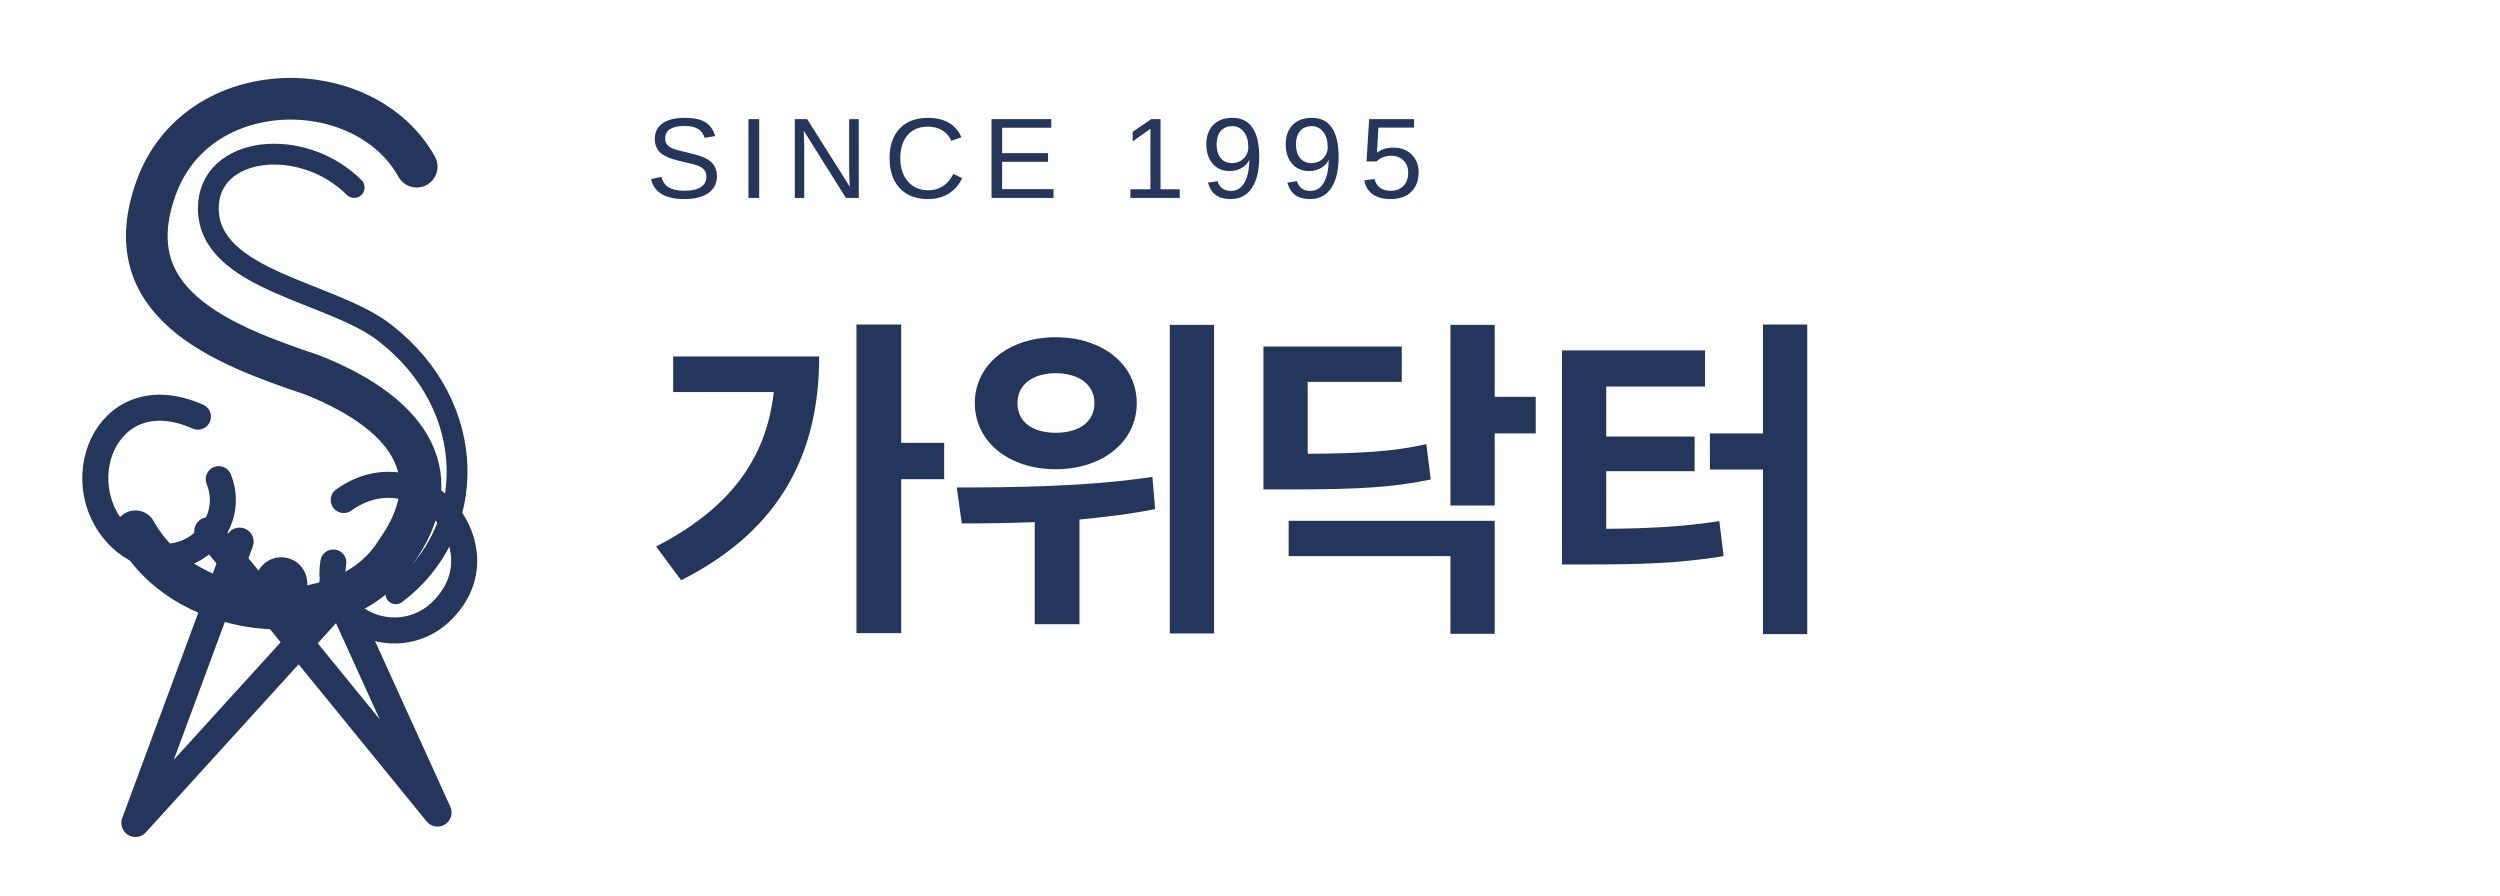
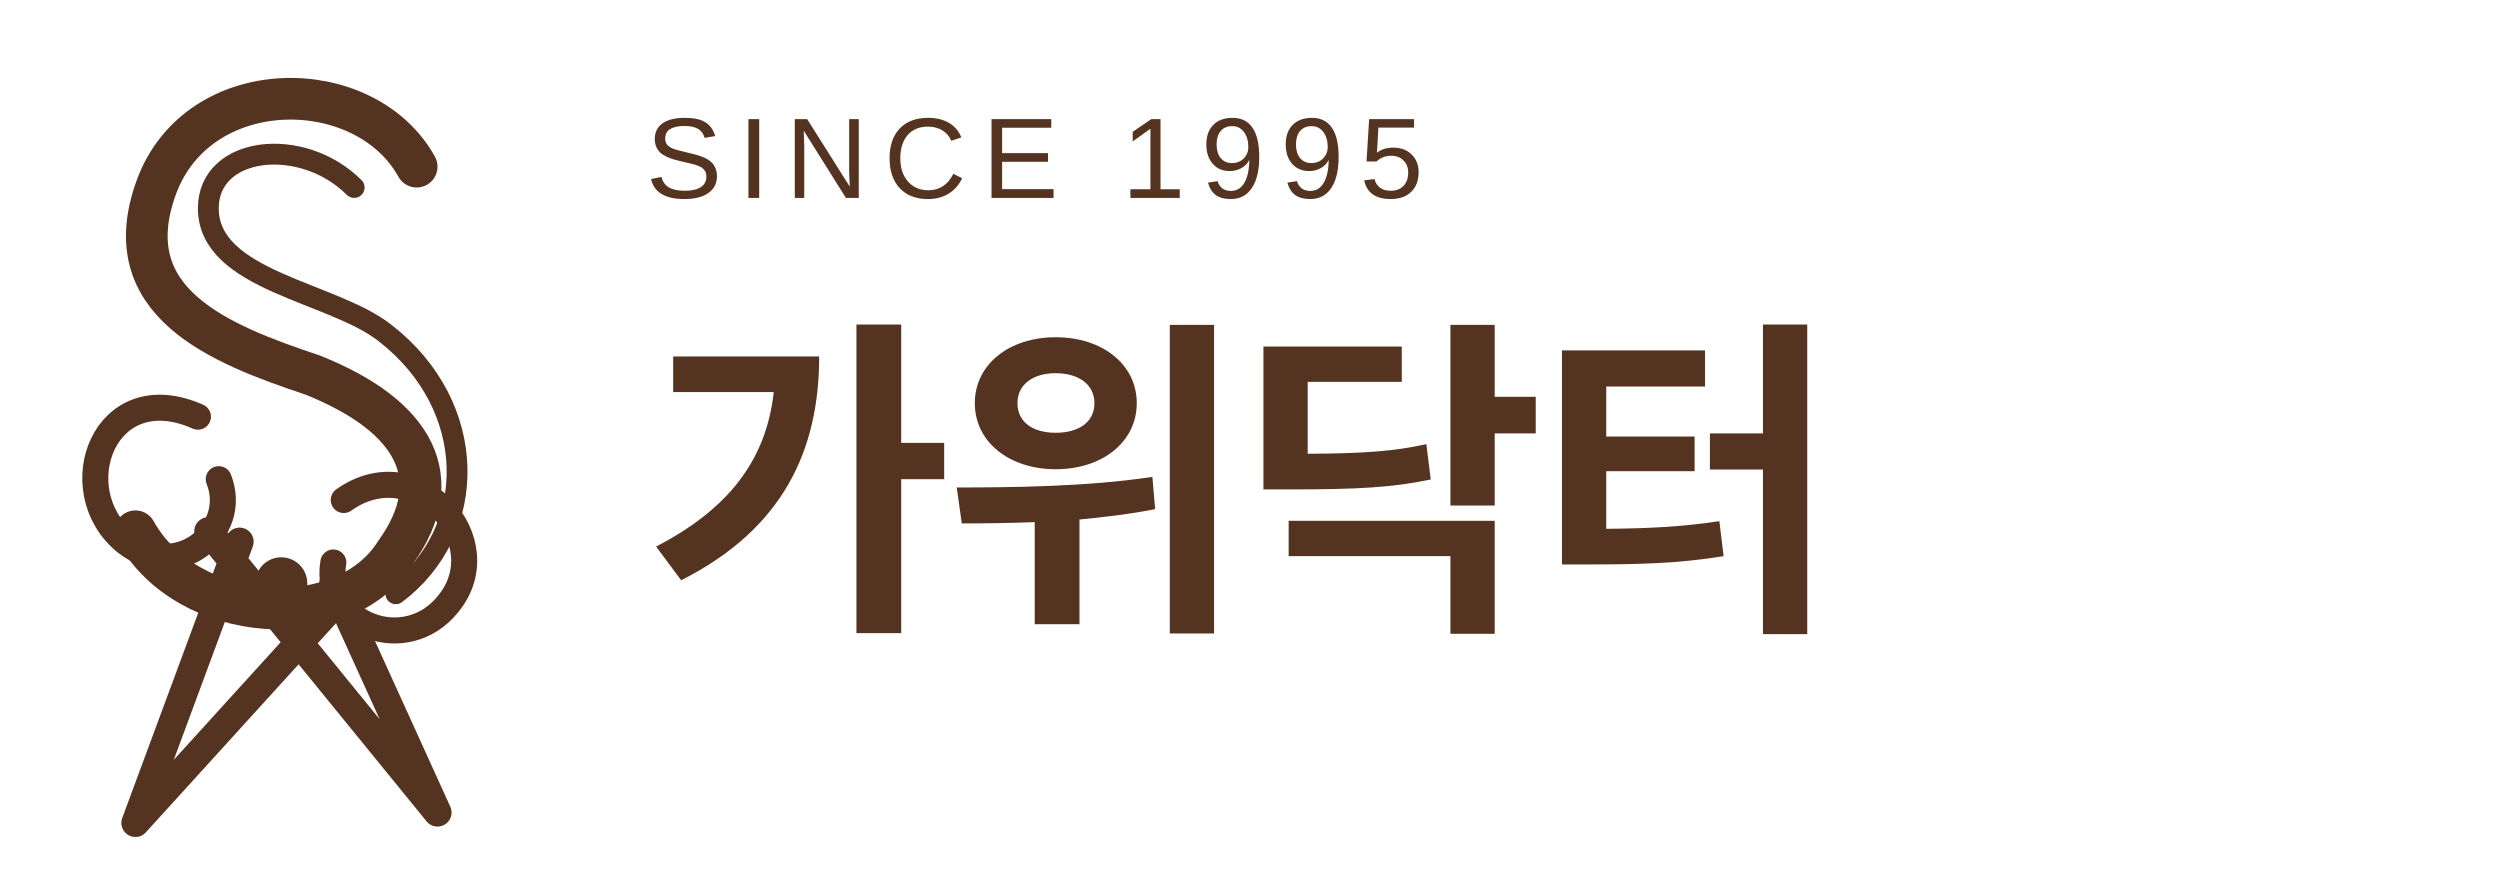
<svg xmlns="http://www.w3.org/2000/svg" viewBox="0 0 240 86" fill="none">
-   <g fill="#24365c">
+   <g fill="#543321">
    <text x="62" y="19" font-family="Arial,sans-serif" font-size="11" letter-spacing="1.5">SINCE 1995</text>
    <text x="62" y="58" font-family="Batang,AppleMyungjo,serif" font-size="32" font-weight="700" letter-spacing="-1">가위닥터</text>
  </g>
-   <g stroke="#24365c" stroke-linecap="round" stroke-linejoin="round">
+   <g stroke="#543321" stroke-linecap="round" stroke-linejoin="round">
    <path d="M40 16C35 7 19 7 15 18c-4 11 6 15 15 18 10 4 13 10 8 17-5 8-20 7-25-2" stroke-width="4" />
    <path d="M34 18c-5-5-14-4-14 2 0 7 12 8 17 12 9 7 9 19 1 25" stroke-width="2" />
    <path d="M19 40c-9-4-13 7-7 12 5 4 11-1 9-6M33 48c7-5 15 4 10 10-4 5-12 2-11-4" stroke-width="2.5" />
    <path d="m20 51 22 27-10-22M33 57 13 79l10-27" stroke-width="2.7" />
  </g>
-   <circle cx="27" cy="56" r="2.5" fill="#24365c" />
+   <circle cx="27" cy="56" r="2.5" fill="#543321" />
</svg>
